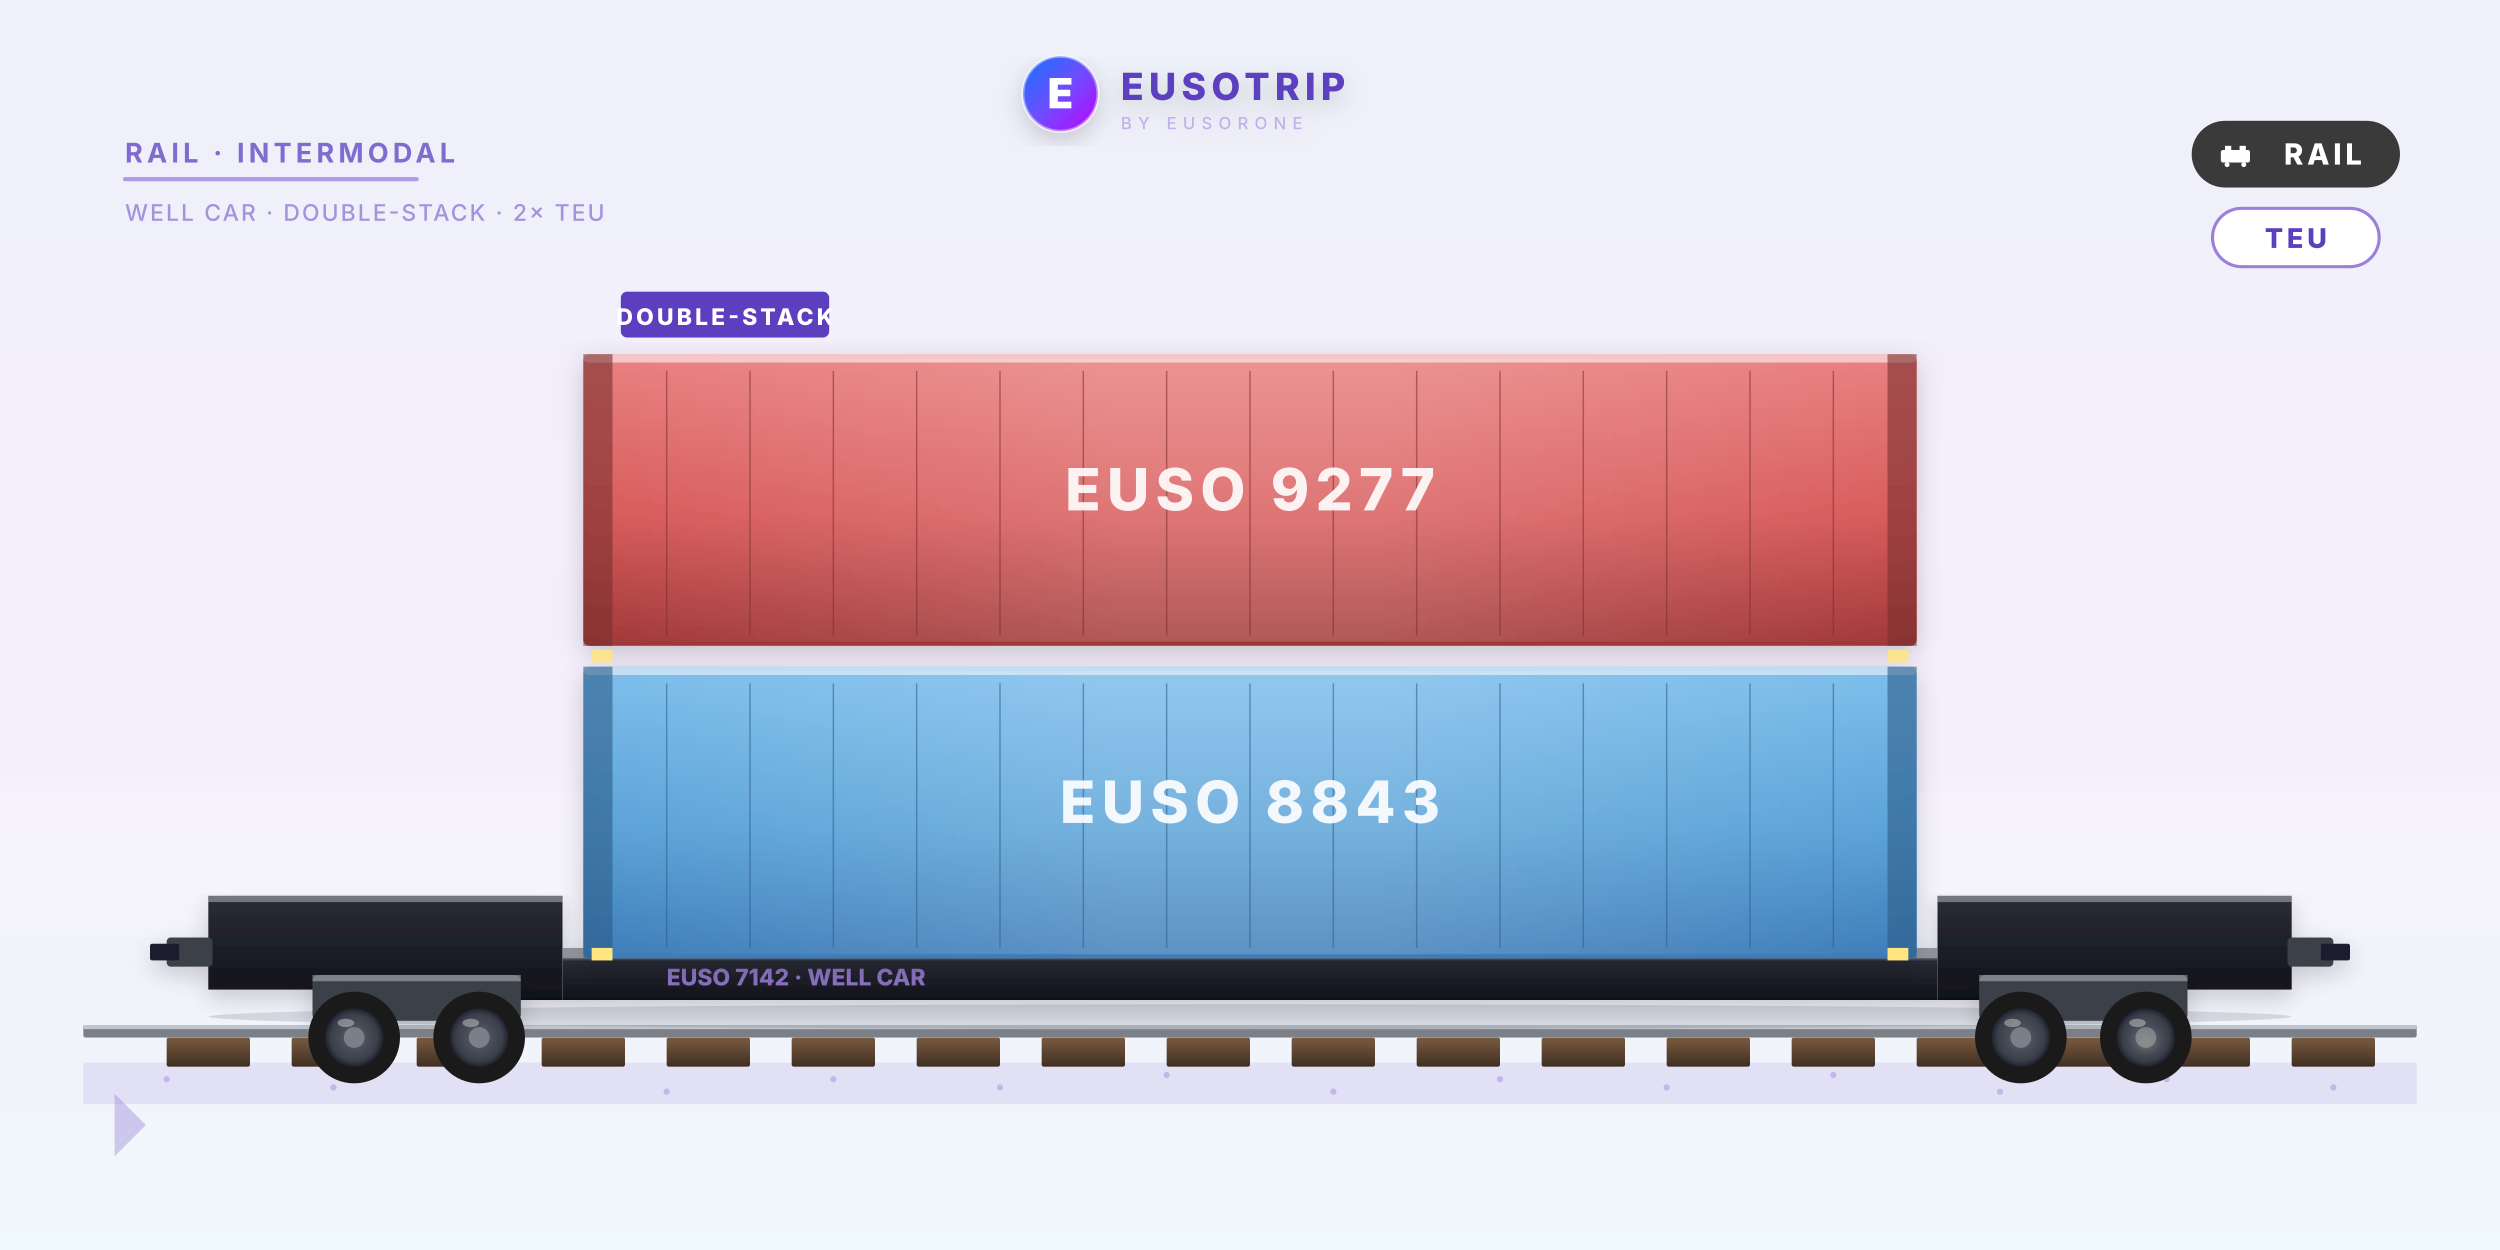
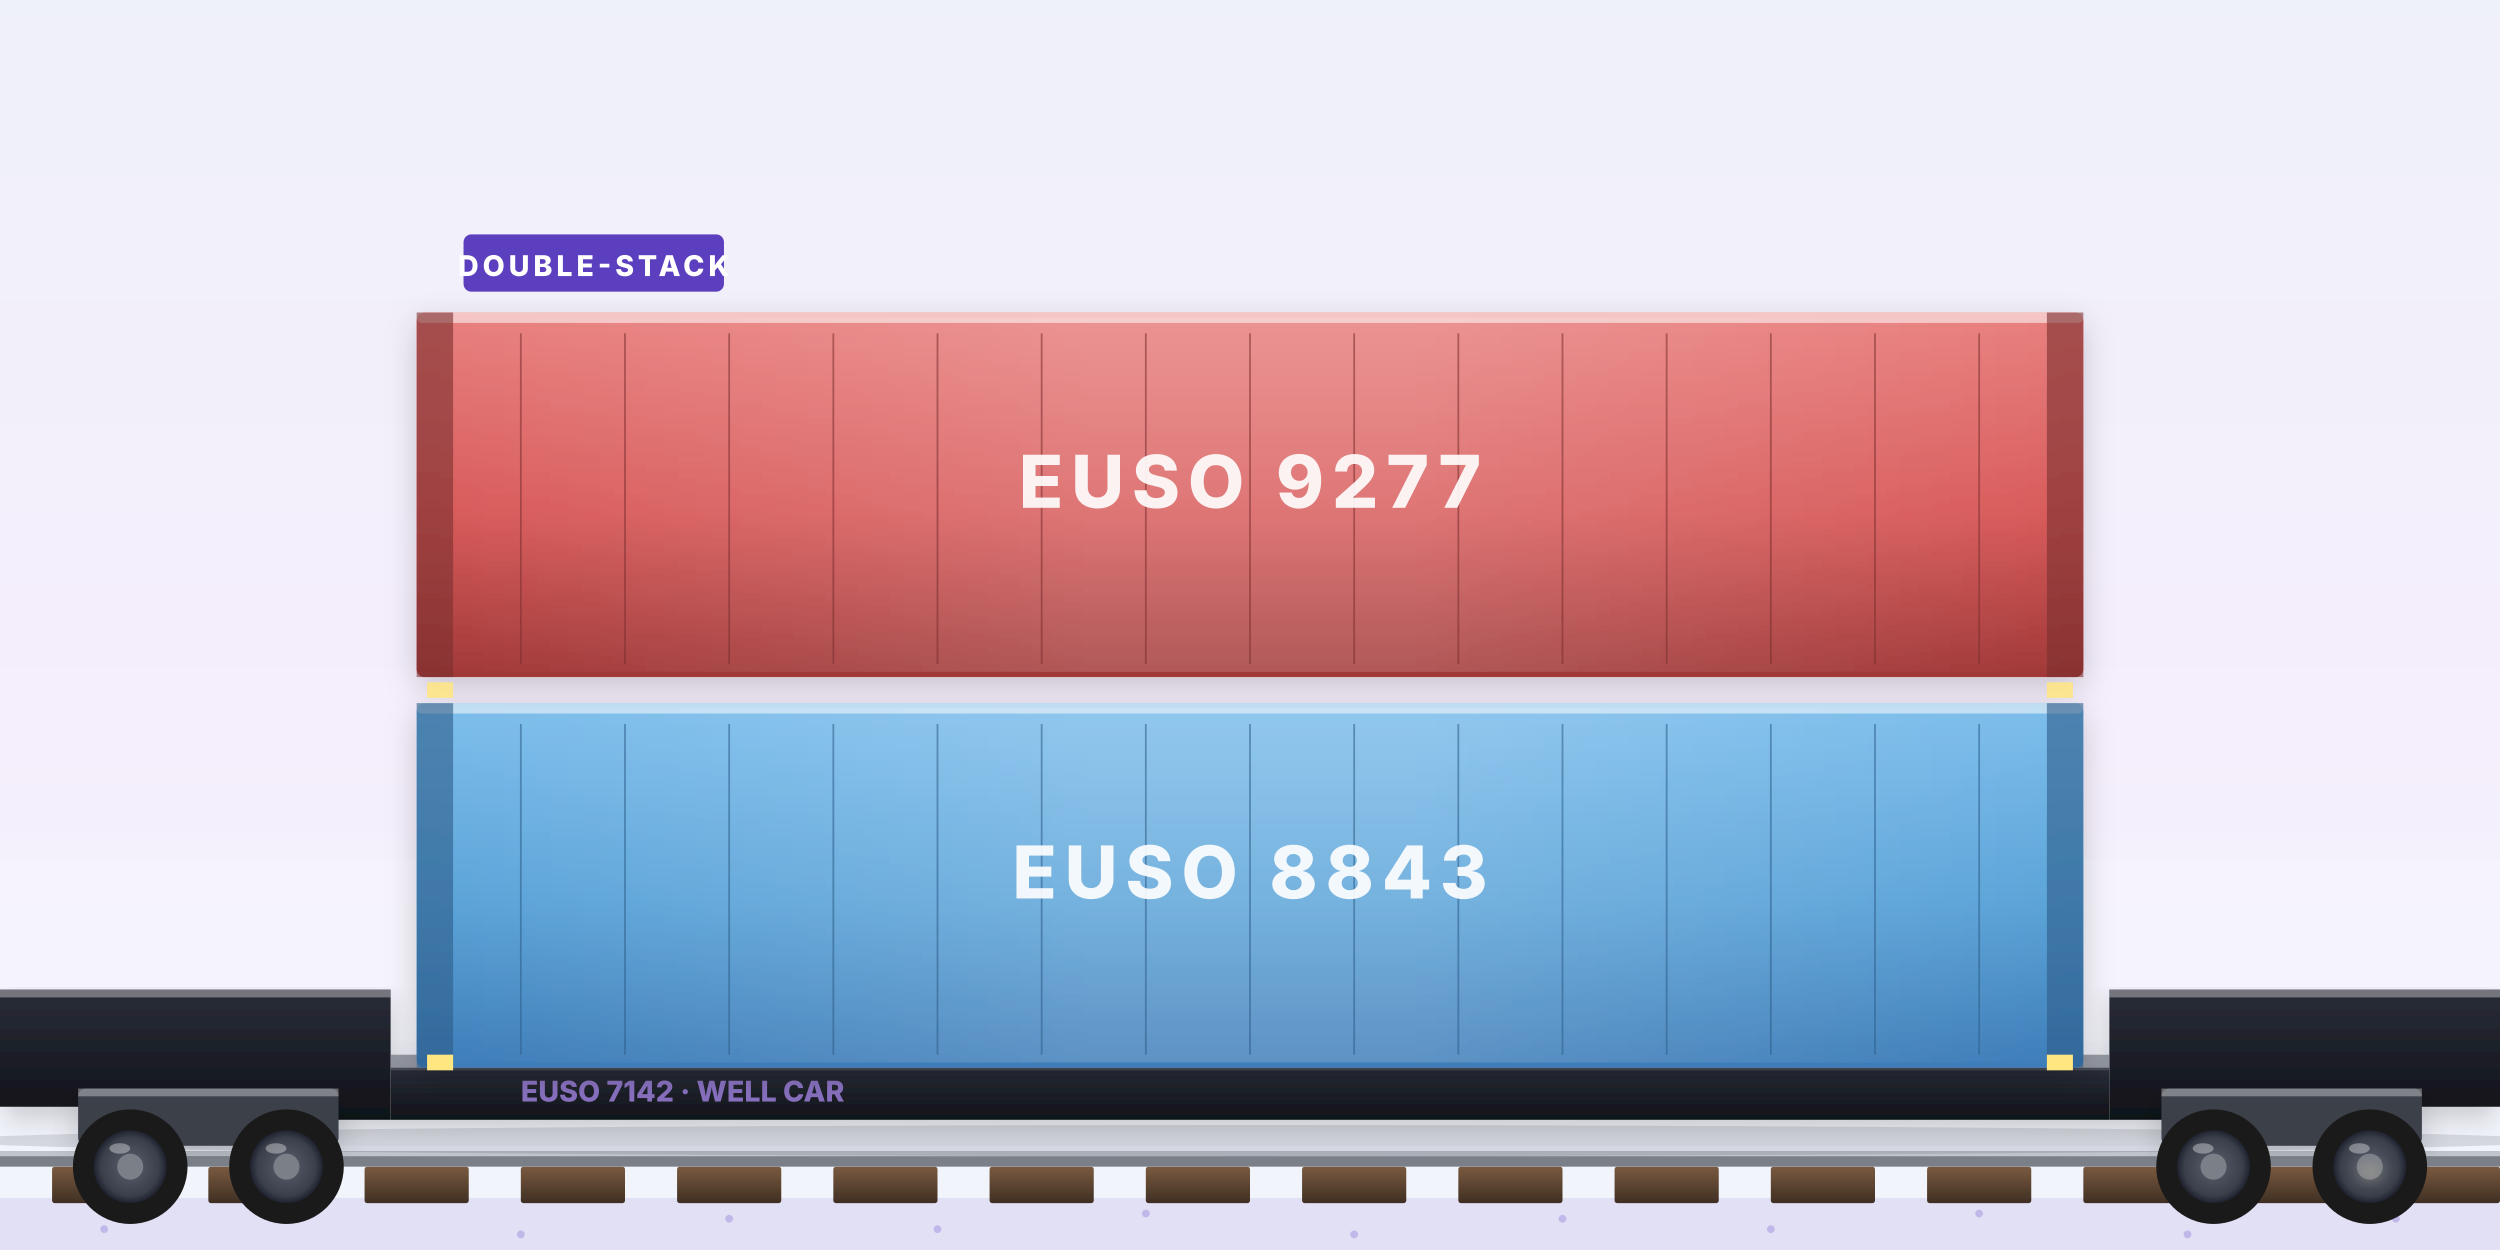
- <svg xmlns="http://www.w3.org/2000/svg" viewBox="0 0 1200 600" width="1200" height="600">
+ <svg xmlns="http://www.w3.org/2000/svg" width="1200" height="600" viewBox="0 50 1200 480" preserveAspectRatio="xMidYMid slice">
  <style>
    /* ========== RAIL JOINT CLACK-CLACK ========== */
    .rail-clack    { animation: rail-clack 0.6s ease-in-out infinite; }
    @keyframes rail-clack {
      0%,  50%, 100% { transform: translateY(0); }
      25%            { transform: translateY(-1px); }
      75%            { transform: translateY(-0.6px); }
    }
    .rail-yaw      { transform-origin: 600px 470px;
                      animation: rail-yaw 2.8s ease-in-out infinite; }
    @keyframes rail-yaw {
      0%, 100% { transform: rotate(0deg); }
      50%      { transform: rotate(-0.35deg); }
    }
    .container-settle { animation: container-settle 0.6s ease-in-out infinite -0.08s; }
    @keyframes container-settle {
      0%, 50%, 100% { transform: translateY(0); }
      25%           { transform: translateY(-0.6px); }
      75%           { transform: translateY(-0.3px); }
    }
    .spray         { animation: spray-kick 0.7s ease-out infinite; }
    .spray.b       { animation-delay: -0.3s; }
    .spray.c       { animation-delay: -0.5s; }
    @keyframes spray-kick {
      0%   { opacity: 0;    transform: translate(0,0)    scale(0.4); }
      20%  { opacity: 0.55; }
      100% { opacity: 0;    transform: translate(28px,-6px) scale(1.1); }
    }

    /* ========== ORIGINAL VOCAB ========== */
    .sheen { animation: sheen-sweep 5s ease-in-out infinite; transform-box: fill-box; }
    @keyframes sheen-sweep {
      0%   { transform: translateX(-300px); opacity: 0; }
      30%  { opacity: 0.5; }
      70%  { opacity: 0.5; }
      100% { transform: translateX(300px); opacity: 0; }
    }
    .wordmark { animation: wordmark-breath 6s ease-in-out infinite; }
    @keyframes wordmark-breath {
      0%, 100% { opacity: 0.85; }
      50%      { opacity: 1; }
    }
    .twist-lock { animation: twist-pulse 2.4s ease-in-out infinite; }
    @keyframes twist-pulse {
      0%, 100% { opacity: 0.85; }
      50%      { opacity: 1; }
    }
    .reporting { animation: reporting-fade 7s ease-in-out infinite; }
    @keyframes reporting-fade {
      0%, 100% { opacity: 0.78; }
      50%      { opacity: 0.95; }
    }
    .iso-code { animation: iso-fade 5s ease-in-out infinite; }
    @keyframes iso-fade {
      0%, 100% { opacity: 0.7; }
      50%      { opacity: 0.9; }
    }
    .chevron { animation: chevron-pulse 2.2s ease-in-out infinite; }
    @keyframes chevron-pulse {
      0%, 100% { opacity: 0.3; }
      50%      { opacity: 0.65; }
    }
    .sky-shimmer { animation: sky-drift 14s linear infinite; transform-box: fill-box; }
    @keyframes sky-drift {
      from { transform: translateX(-40px); opacity: 0.12; }
      50%  { opacity: 0.22; }
      to   { transform: translateX(40px); opacity: 0.12; }
    }
    .rail-line { stroke-dasharray: 40 0;
                  animation: rail-scroll 1.2s linear infinite; }
    @keyframes rail-scroll {
      from { stroke-dashoffset: 0; }
      to   { stroke-dashoffset: -100; }
    }
    .ballast { animation: ballast-drift 3s ease-in-out infinite; transform-box: fill-box; }
    @keyframes ballast-drift {
      0%, 100% { transform: translateX(0); opacity: 0.25; }
      50%      { transform: translateX(-8px); opacity: 0.32; }
    }
    /* ========== BRAND LOCKUP ========== */
    .brand-mark {
      transform-box: fill-box; transform-origin: center;
      animation: brand-pulse 3.6s ease-in-out infinite;
    }
    @keyframes brand-pulse {
      0%, 100% { transform: scale(1);    opacity: 0.92; }
      50%      { transform: scale(1.05); opacity: 1; }
    }
    .brand-word { animation: brand-word-breath 6s ease-in-out infinite; }
    @keyframes brand-word-breath {
      0%, 100% { opacity: 0.78; }
      50%      { opacity: 1; }
    }

    @media (prefers-reduced-motion: reduce) {
      .rail-clack, .rail-yaw, .container-settle, .spray,
      .sheen, .wordmark, .twist-lock, .reporting, .iso-code,
      .chevron, .sky-shimmer, .rail-line, .ballast, .brand-mark, .brand-word { animation: none !important; }
    }
+   
+     /* ========== DARK-MODE OVERRIDES (2026-05-16) ========== */
+     @media (prefers-color-scheme: dark) {
+       .sky-bg          { fill: url(#skyDark) !important; }
+       .ground-line     { stroke: #5E4FC6 !important; opacity: 0.55 !important; }
+       .ground-shadow   { fill: #060912 !important; opacity: 0.55 !important; }
+       .brand-word      { fill: #C9B6FF !important; }
+       .brand-tagline   { fill: #8B7FE3 !important; }
+       .equipment-label { fill: #C9B6FF !important; }
+       .equipment-sub   { fill: #8B7FE3 !important; }
+       .equipment-rule  { stroke: #6E4DFF !important; }
+     }
  </style>
  <defs>
+     <linearGradient id="skyDark" x1="0" y1="0" x2="0" y2="1">
+       <stop offset="0%" stop-color="#0A0F1F" />
+       <stop offset="55%" stop-color="#141A2E" />
+       <stop offset="100%" stop-color="#0B0F1B" />
+     </linearGradient>
    <linearGradient id="brandIridescent" x1="0" y1="0" x2="1" y2="1">
      <stop offset="0%" stop-color="#1473FF" />
      <stop offset="50%" stop-color="#6E4DFF" />
      <stop offset="100%" stop-color="#BE01FF" />
    </linearGradient>
    <linearGradient id="sky" x1="0" y1="0" x2="0" y2="1">
      <stop offset="0%" stop-color="#EEF1FA" />
      <stop offset="55%" stop-color="#F5EEFC" />
      <stop offset="100%" stop-color="#EFF8FA" />
    </linearGradient>
    <linearGradient id="containerLow" x1="0" y1="0" x2="0" y2="1">
      <stop offset="0%" stop-color="#7DBEEC" />
      <stop offset="55%" stop-color="#5BA3D8" />
      <stop offset="100%" stop-color="#3D7CB8" />
    </linearGradient>
    <linearGradient id="containerHigh" x1="0" y1="0" x2="0" y2="1">
      <stop offset="0%" stop-color="#E8807F" />
      <stop offset="55%" stop-color="#D85B5B" />
      <stop offset="100%" stop-color="#A03737" />
    </linearGradient>
    <linearGradient id="containerSheen" x1="0" y1="0" x2="1" y2="0">
      <stop offset="0%" stop-color="#FFFFFF" stop-opacity="0" />
      <stop offset="40%" stop-color="#FFFFFF" stop-opacity="0.4" />
      <stop offset="60%" stop-color="#FFFFFF" stop-opacity="0.4" />
      <stop offset="100%" stop-color="#FFFFFF" stop-opacity="0" />
    </linearGradient>
    <linearGradient id="wellCar" x1="0" y1="0" x2="0" y2="1">
      <stop offset="0%" stop-color="#2A2D38" />
      <stop offset="100%" stop-color="#0F1118" />
    </linearGradient>
    <linearGradient id="tie" x1="0" y1="0" x2="0" y2="1">
      <stop offset="0%" stop-color="#7A5A40" />
      <stop offset="100%" stop-color="#3F2F22" />
    </linearGradient>
    <radialGradient id="rim" cx="0.5" cy="0.5" r="0.5">
      <stop offset="0%" stop-color="#5A606D" />
      <stop offset="80%" stop-color="#3A3F4A" />
      <stop offset="100%" stop-color="#1F2330" />
    </radialGradient>
    <filter id="rigShadow" x="-10%" y="-10%" width="120%" height="130%">
      <feGaussianBlur in="SourceAlpha" stdDeviation="6" />
      <feOffset dx="0" dy="4" result="offsetBlur" />
      <feComponentTransfer>
        <feFuncA type="linear" slope="0.18" />
      </feComponentTransfer>
      <feMerge>
        <feMergeNode />
        <feMergeNode in="SourceGraphic" />
      </feMerge>
    </filter>
    <radialGradient id="dustCloud" cx="0.5" cy="0.5" r="0.5">
      <stop offset="0%" stop-color="#C8B89A" stop-opacity="0.55" />
      <stop offset="100%" stop-color="#C8B89A" stop-opacity="0" />
    </radialGradient>
    <filter id="softBlur" x="-50%" y="-50%" width="200%" height="200%">
      <feGaussianBlur stdDeviation="3" />
    </filter>
  </defs>
  <g class="rail-yaw">
    <g class="rail-clack">
-       <rect width="1200" height="600" fill="url(#sky)" />
+       <rect class="sky-bg" width="1200" height="600" fill="url(#sky)" />
      <rect x="0" y="380" width="1200" height="70" fill="#FFFFFF" opacity="0.18" />
      <rect x="40" y="510" width="1120" height="20" fill="#9B7FD9" opacity="0.18" />
      <g fill="#5B3FBF" opacity="0.25">
        <circle cx="80" cy="518" r="1.5" />
        <circle cx="160" cy="522" r="1.5" />
        <circle cx="240" cy="516" r="1.5" />
        <circle cx="320" cy="524" r="1.5" />
        <circle cx="400" cy="518" r="1.5" />
        <circle cx="480" cy="522" r="1.5" />
        <circle cx="560" cy="516" r="1.5" />
        <circle cx="640" cy="524" r="1.5" />
        <circle cx="720" cy="518" r="1.5" />
        <circle cx="800" cy="522" r="1.5" />
        <circle cx="880" cy="516" r="1.5" />
        <circle cx="960" cy="524" r="1.5" />
        <circle cx="1040" cy="518" r="1.5" />
        <circle cx="1120" cy="522" r="1.5" />
      </g>
      <g>
        <rect x="80" y="498" width="40" height="14" rx="1" fill="url(#tie)" />
        <rect x="140" y="498" width="40" height="14" rx="1" fill="url(#tie)" />
        <rect x="200" y="498" width="40" height="14" rx="1" fill="url(#tie)" />
        <rect x="260" y="498" width="40" height="14" rx="1" fill="url(#tie)" />
        <rect x="320" y="498" width="40" height="14" rx="1" fill="url(#tie)" />
        <rect x="380" y="498" width="40" height="14" rx="1" fill="url(#tie)" />
        <rect x="440" y="498" width="40" height="14" rx="1" fill="url(#tie)" />
        <rect x="500" y="498" width="40" height="14" rx="1" fill="url(#tie)" />
        <rect x="560" y="498" width="40" height="14" rx="1" fill="url(#tie)" />
        <rect x="620" y="498" width="40" height="14" rx="1" fill="url(#tie)" />
        <rect x="680" y="498" width="40" height="14" rx="1" fill="url(#tie)" />
        <rect x="740" y="498" width="40" height="14" rx="1" fill="url(#tie)" />
        <rect x="800" y="498" width="40" height="14" rx="1" fill="url(#tie)" />
        <rect x="860" y="498" width="40" height="14" rx="1" fill="url(#tie)" />
        <rect x="920" y="498" width="40" height="14" rx="1" fill="url(#tie)" />
        <rect x="980" y="498" width="40" height="14" rx="1" fill="url(#tie)" />
        <rect x="1040" y="498" width="40" height="14" rx="1" fill="url(#tie)" />
        <rect x="1100" y="498" width="40" height="14" rx="1" fill="url(#tie)" />
      </g>
      <rect x="40" y="492" width="1120" height="6" rx="1" fill="#7A7F88" />
      <rect x="40" y="492" width="1120" height="2" fill="#C0C5CD" />
      <ellipse cx="600" cy="488" rx="500" ry="6" fill="#1A1F2E" opacity="0.13" />
      <g filter="url(#rigShadow)">
        <path d="M 100 430 L 100 475 L 200 475 L 200 480 L 270 480 L 270 460 L 270 430 Z" fill="url(#wellCar)" />
        <path d="M 1100 430 L 1100 475 L 1000 475 L 1000 480 L 930 480 L 930 460 L 930 430 Z" fill="url(#wellCar)" />
        <rect x="270" y="460" width="660" height="20" fill="url(#wellCar)" />
        <rect x="270" y="455" width="660" height="6" fill="#5A606D" opacity="0.6" />
        <text x="320" y="473" font-family="Inter, system-ui, sans-serif" font-weight="800" font-size="11" fill="#9B7FD9" opacity="0.85">EUSO 7142 · WELL CAR</text>
        <rect x="100" y="430" width="170" height="3" fill="#FFFFFF" opacity="0.35" />
        <rect x="930" y="430" width="170" height="3" fill="#FFFFFF" opacity="0.35" />
        <rect x="80" y="450" width="22" height="14" rx="2" fill="#3A3F4A" />
        <rect x="72" y="453" width="14" height="8" rx="1" fill="#1A1F2E" />
        <rect x="1098" y="450" width="22" height="14" rx="2" fill="#3A3F4A" />
        <rect x="1114" y="453" width="14" height="8" rx="1" fill="#1A1F2E" />
      </g>
      <g filter="url(#rigShadow)">
        <rect x="280" y="320" width="640" height="140" rx="3" fill="url(#containerLow)" />
        <rect x="280" y="320" width="640" height="4" rx="2" fill="#FFFFFF" opacity="0.55" />
        <rect x="282" y="322" width="636" height="136" rx="2" fill="url(#containerSheen)" opacity="0.4" />
        <g stroke="#2C5C88" stroke-width="0.7" opacity="0.55">
          <line x1="320" y1="328" x2="320" y2="455" />
          <line x1="360" y1="328" x2="360" y2="455" />
          <line x1="400" y1="328" x2="400" y2="455" />
          <line x1="440" y1="328" x2="440" y2="455" />
          <line x1="480" y1="328" x2="480" y2="455" />
          <line x1="520" y1="328" x2="520" y2="455" />
          <line x1="560" y1="328" x2="560" y2="455" />
          <line x1="600" y1="328" x2="600" y2="455" />
          <line x1="640" y1="328" x2="640" y2="455" />
          <line x1="680" y1="328" x2="680" y2="455" />
          <line x1="720" y1="328" x2="720" y2="455" />
          <line x1="760" y1="328" x2="760" y2="455" />
          <line x1="800" y1="328" x2="800" y2="455" />
          <line x1="840" y1="328" x2="840" y2="455" />
          <line x1="880" y1="328" x2="880" y2="455" />
        </g>
        <rect x="280" y="320" width="14" height="140" fill="#2C5C88" opacity="0.6" />
        <rect x="906" y="320" width="14" height="140" fill="#2C5C88" opacity="0.6" />
        <text x="600" y="395" text-anchor="middle" font-family="Inter, system-ui, sans-serif" font-weight="800" font-size="28" fill="#FFFFFF" opacity="0.9" letter-spacing="3">EUSO 8843</text>
      </g>
      <g filter="url(#rigShadow)">
        <rect x="280" y="170" width="640" height="140" rx="3" fill="url(#containerHigh)" />
        <rect x="280" y="170" width="640" height="4" rx="2" fill="#FFFFFF" opacity="0.55" />
        <rect x="282" y="172" width="636" height="136" rx="2" fill="url(#containerSheen)" opacity="0.4" />
        <g stroke="#7A2E2E" stroke-width="0.7" opacity="0.55">
          <line x1="320" y1="178" x2="320" y2="305" />
          <line x1="360" y1="178" x2="360" y2="305" />
          <line x1="400" y1="178" x2="400" y2="305" />
          <line x1="440" y1="178" x2="440" y2="305" />
          <line x1="480" y1="178" x2="480" y2="305" />
          <line x1="520" y1="178" x2="520" y2="305" />
          <line x1="560" y1="178" x2="560" y2="305" />
          <line x1="600" y1="178" x2="600" y2="305" />
          <line x1="640" y1="178" x2="640" y2="305" />
          <line x1="680" y1="178" x2="680" y2="305" />
          <line x1="720" y1="178" x2="720" y2="305" />
          <line x1="760" y1="178" x2="760" y2="305" />
          <line x1="800" y1="178" x2="800" y2="305" />
          <line x1="840" y1="178" x2="840" y2="305" />
          <line x1="880" y1="178" x2="880" y2="305" />
        </g>
        <rect x="280" y="170" width="14" height="140" fill="#7A2E2E" opacity="0.6" />
        <rect x="906" y="170" width="14" height="140" fill="#7A2E2E" opacity="0.6" />
        <text x="600" y="245" text-anchor="middle" font-family="Inter, system-ui, sans-serif" font-weight="800" font-size="28" fill="#FFFFFF" opacity="0.9" letter-spacing="3">EUSO 9277</text>
      </g>
      <g fill="#FFE680">
        <rect x="284" y="455" width="10" height="6" />
        <rect x="906" y="455" width="10" height="6" />
      </g>
      <g fill="#FFE680" opacity="0.85">
        <rect x="284" y="312" width="10" height="6" />
        <rect x="906" y="312" width="10" height="6" />
      </g>
      <g>
        <rect x="298" y="140" width="100" height="22" rx="3" fill="#5B3FBF" />
        <text x="348" y="156" text-anchor="middle" font-family="Inter, system-ui, sans-serif" font-weight="800" font-size="11" fill="#FFFFFF" letter-spacing="1.5">DOUBLE-STACK</text>
      </g>
    </g>
  </g>
  <g filter="url(#rigShadow)">
    <rect x="150" y="468" width="100" height="22" rx="3" fill="#3A3F4A" />
    <rect x="150" y="468" width="100" height="3" fill="#FFFFFF" opacity="0.35" />
  </g>
  <g transform="translate(170 498)">
    <g>
      <circle cx="0" cy="0" r="22" fill="#1A1A1A" />
      <circle cx="0" cy="0" r="14" fill="url(#rim)" />
      <circle cx="0" cy="0" r="5" fill="#7A7F88" />
      <ellipse cx="-4" cy="-7" rx="4" ry="2" fill="#FFFFFF" opacity="0.35" />
      <animateTransform attributeName="transform" type="rotate" from="0" to="-360" dur="1.4s" repeatCount="indefinite" />
    </g>
  </g>
  <g transform="translate(230 498)">
    <g>
      <circle cx="0" cy="0" r="22" fill="#1A1A1A" />
      <circle cx="0" cy="0" r="14" fill="url(#rim)" />
      <circle cx="0" cy="0" r="5" fill="#7A7F88" />
      <ellipse cx="-4" cy="-7" rx="4" ry="2" fill="#FFFFFF" opacity="0.35" />
      <animateTransform attributeName="transform" type="rotate" from="0" to="-360" dur="1.4s" repeatCount="indefinite" />
    </g>
  </g>
  <g filter="url(#rigShadow)">
    <rect x="950" y="468" width="100" height="22" rx="3" fill="#3A3F4A" />
    <rect x="950" y="468" width="100" height="3" fill="#FFFFFF" opacity="0.35" />
  </g>
  <g transform="translate(970 498)">
    <g>
      <circle cx="0" cy="0" r="22" fill="#1A1A1A" />
      <circle cx="0" cy="0" r="14" fill="url(#rim)" />
      <circle cx="0" cy="0" r="5" fill="#7A7F88" />
      <ellipse cx="-4" cy="-7" rx="4" ry="2" fill="#FFFFFF" opacity="0.35" />
      <animateTransform attributeName="transform" type="rotate" from="0" to="-360" dur="1.4s" repeatCount="indefinite" />
    </g>
  </g>
  <g transform="translate(1030 498)">
    <g>
      <circle cx="0" cy="0" r="22" fill="#1A1A1A" />
      <circle cx="0" cy="0" r="14" fill="url(#rim)" />
      <circle cx="0" cy="0" r="5" fill="#7A7F88" />
      <ellipse cx="-4" cy="-7" rx="4" ry="2" fill="#FFFFFF" opacity="0.35" />
      <animateTransform attributeName="transform" type="rotate" from="0" to="-360" dur="1.4s" repeatCount="indefinite" />
    </g>
  </g>
-   <g>
-     <rect x="1052" y="58" width="100" height="32" rx="16" ry="16" fill="#3A3A3A" />
-     <g transform="translate(1066 70)" fill="#FFFFFF">
-       <rect x="0" y="2" width="14" height="6" rx="1" />
-       <rect x="2" y="0" width="3" height="3" />
-       <rect x="9" y="0" width="3" height="3" />
-       <circle cx="3" cy="9" r="1.2" />
-       <circle cx="11" cy="9" r="1.2" />
-     </g>
-     <text x="1115" y="79" text-anchor="middle" font-family="Inter, system-ui, sans-serif" font-weight="800" font-size="14" letter-spacing="1.8" fill="#FFFFFF">RAIL</text>
-   </g>
-   <g>
-     <rect x="1062" y="100" width="80" height="28" rx="14" ry="14" fill="#FFFFFF" stroke="#9B7FD9" stroke-width="1.5" />
-     <text x="1102" y="119" text-anchor="middle" font-family="Inter, system-ui, sans-serif" font-weight="800" font-size="13" letter-spacing="1.8" fill="#5B3FBF">TEU</text>
-   </g>
  <g opacity="0.75">
-     <text x="60" y="78" font-family="Inter, system-ui, sans-serif" font-weight="700" font-size="13" letter-spacing="2" fill="#5B3FBF">RAIL · INTERMODAL</text>
-     <line x1="60" y1="86" x2="200" y2="86" stroke="#9B7FD9" stroke-width="2" stroke-linecap="round" />
-     <text x="60" y="106" font-family="Inter, system-ui, sans-serif" font-weight="500" font-size="11" letter-spacing="1" fill="#5B3FBF" opacity="0.7">WELL CAR · DOUBLE-STACK · 2× TEU</text>
-   </g>
-   <g opacity="0.4">
-     <path d="M 70 540 L 55 525 L 55 555 Z" fill="#9B7FD9" />
  </g>
  <g filter="url(#softBlur)">
    <ellipse class="spray" cx="1030" cy="500" rx="6" ry="3" fill="url(#dustCloud)" />
    <ellipse class="spray b" cx="1030" cy="500" rx="5" ry="2.5" fill="url(#dustCloud)" />
    <ellipse class="spray c" cx="1030" cy="500" rx="4" ry="2" fill="url(#dustCloud)" />
  </g>
-   <g class="brand-lockup" filter="url(#rigShadow)" transform="translate(490 26)">
-     <g class="brand-mark">
-       <circle cx="19" cy="19" r="18" fill="url(#brandIridescent)" />
-       <circle cx="19" cy="19" r="18" fill="none" stroke="#FFFFFF" stroke-width="1.5" opacity="0.4" />
-       <text x="19" y="26" text-anchor="middle" font-family="Inter, system-ui, sans-serif" font-weight="900" font-size="20" fill="#FFFFFF" letter-spacing="-1">E</text>
-     </g>
-     <text class="brand-word" x="48" y="22" font-family="Inter, system-ui, sans-serif" font-weight="800" font-size="18" letter-spacing="2.5" fill="#5B3FBF">EUSOTRIP</text>
-     <text x="48" y="36" font-family="Inter, system-ui, sans-serif" font-weight="500" font-size="8" letter-spacing="3" fill="#9B7FD9" opacity="0.55">BY EUSORONE</text>
-   </g>
</svg>
